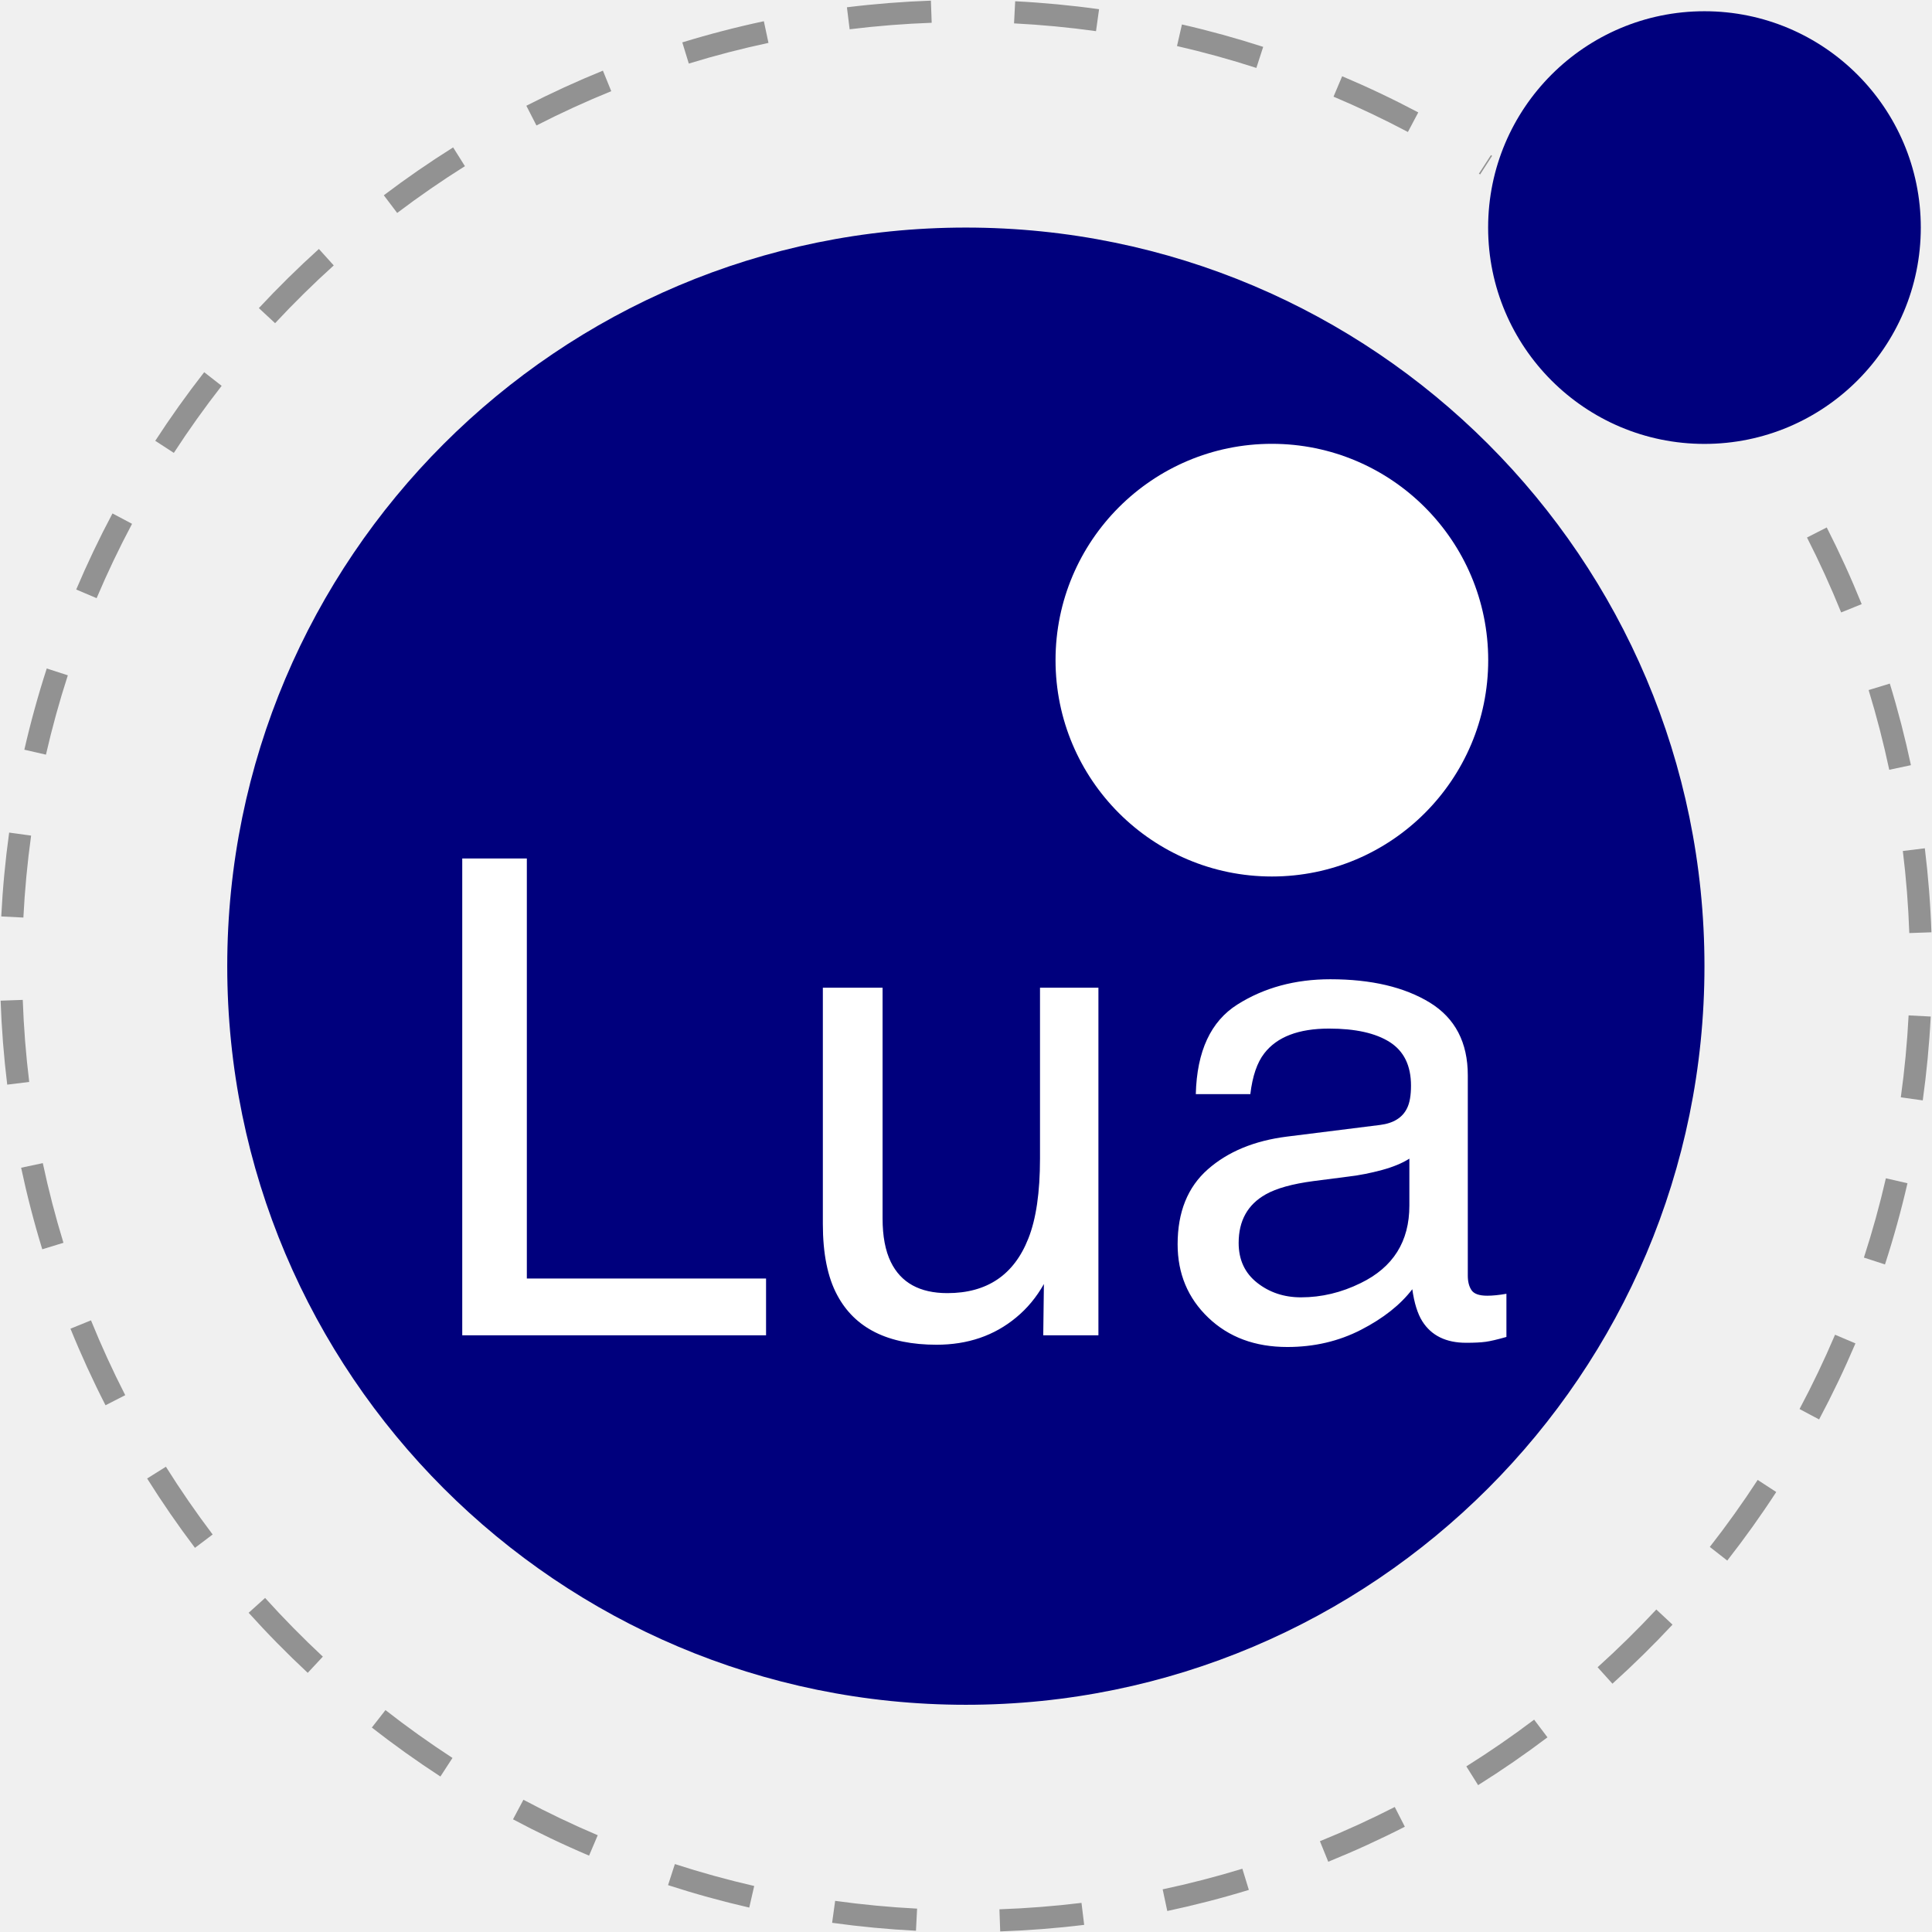
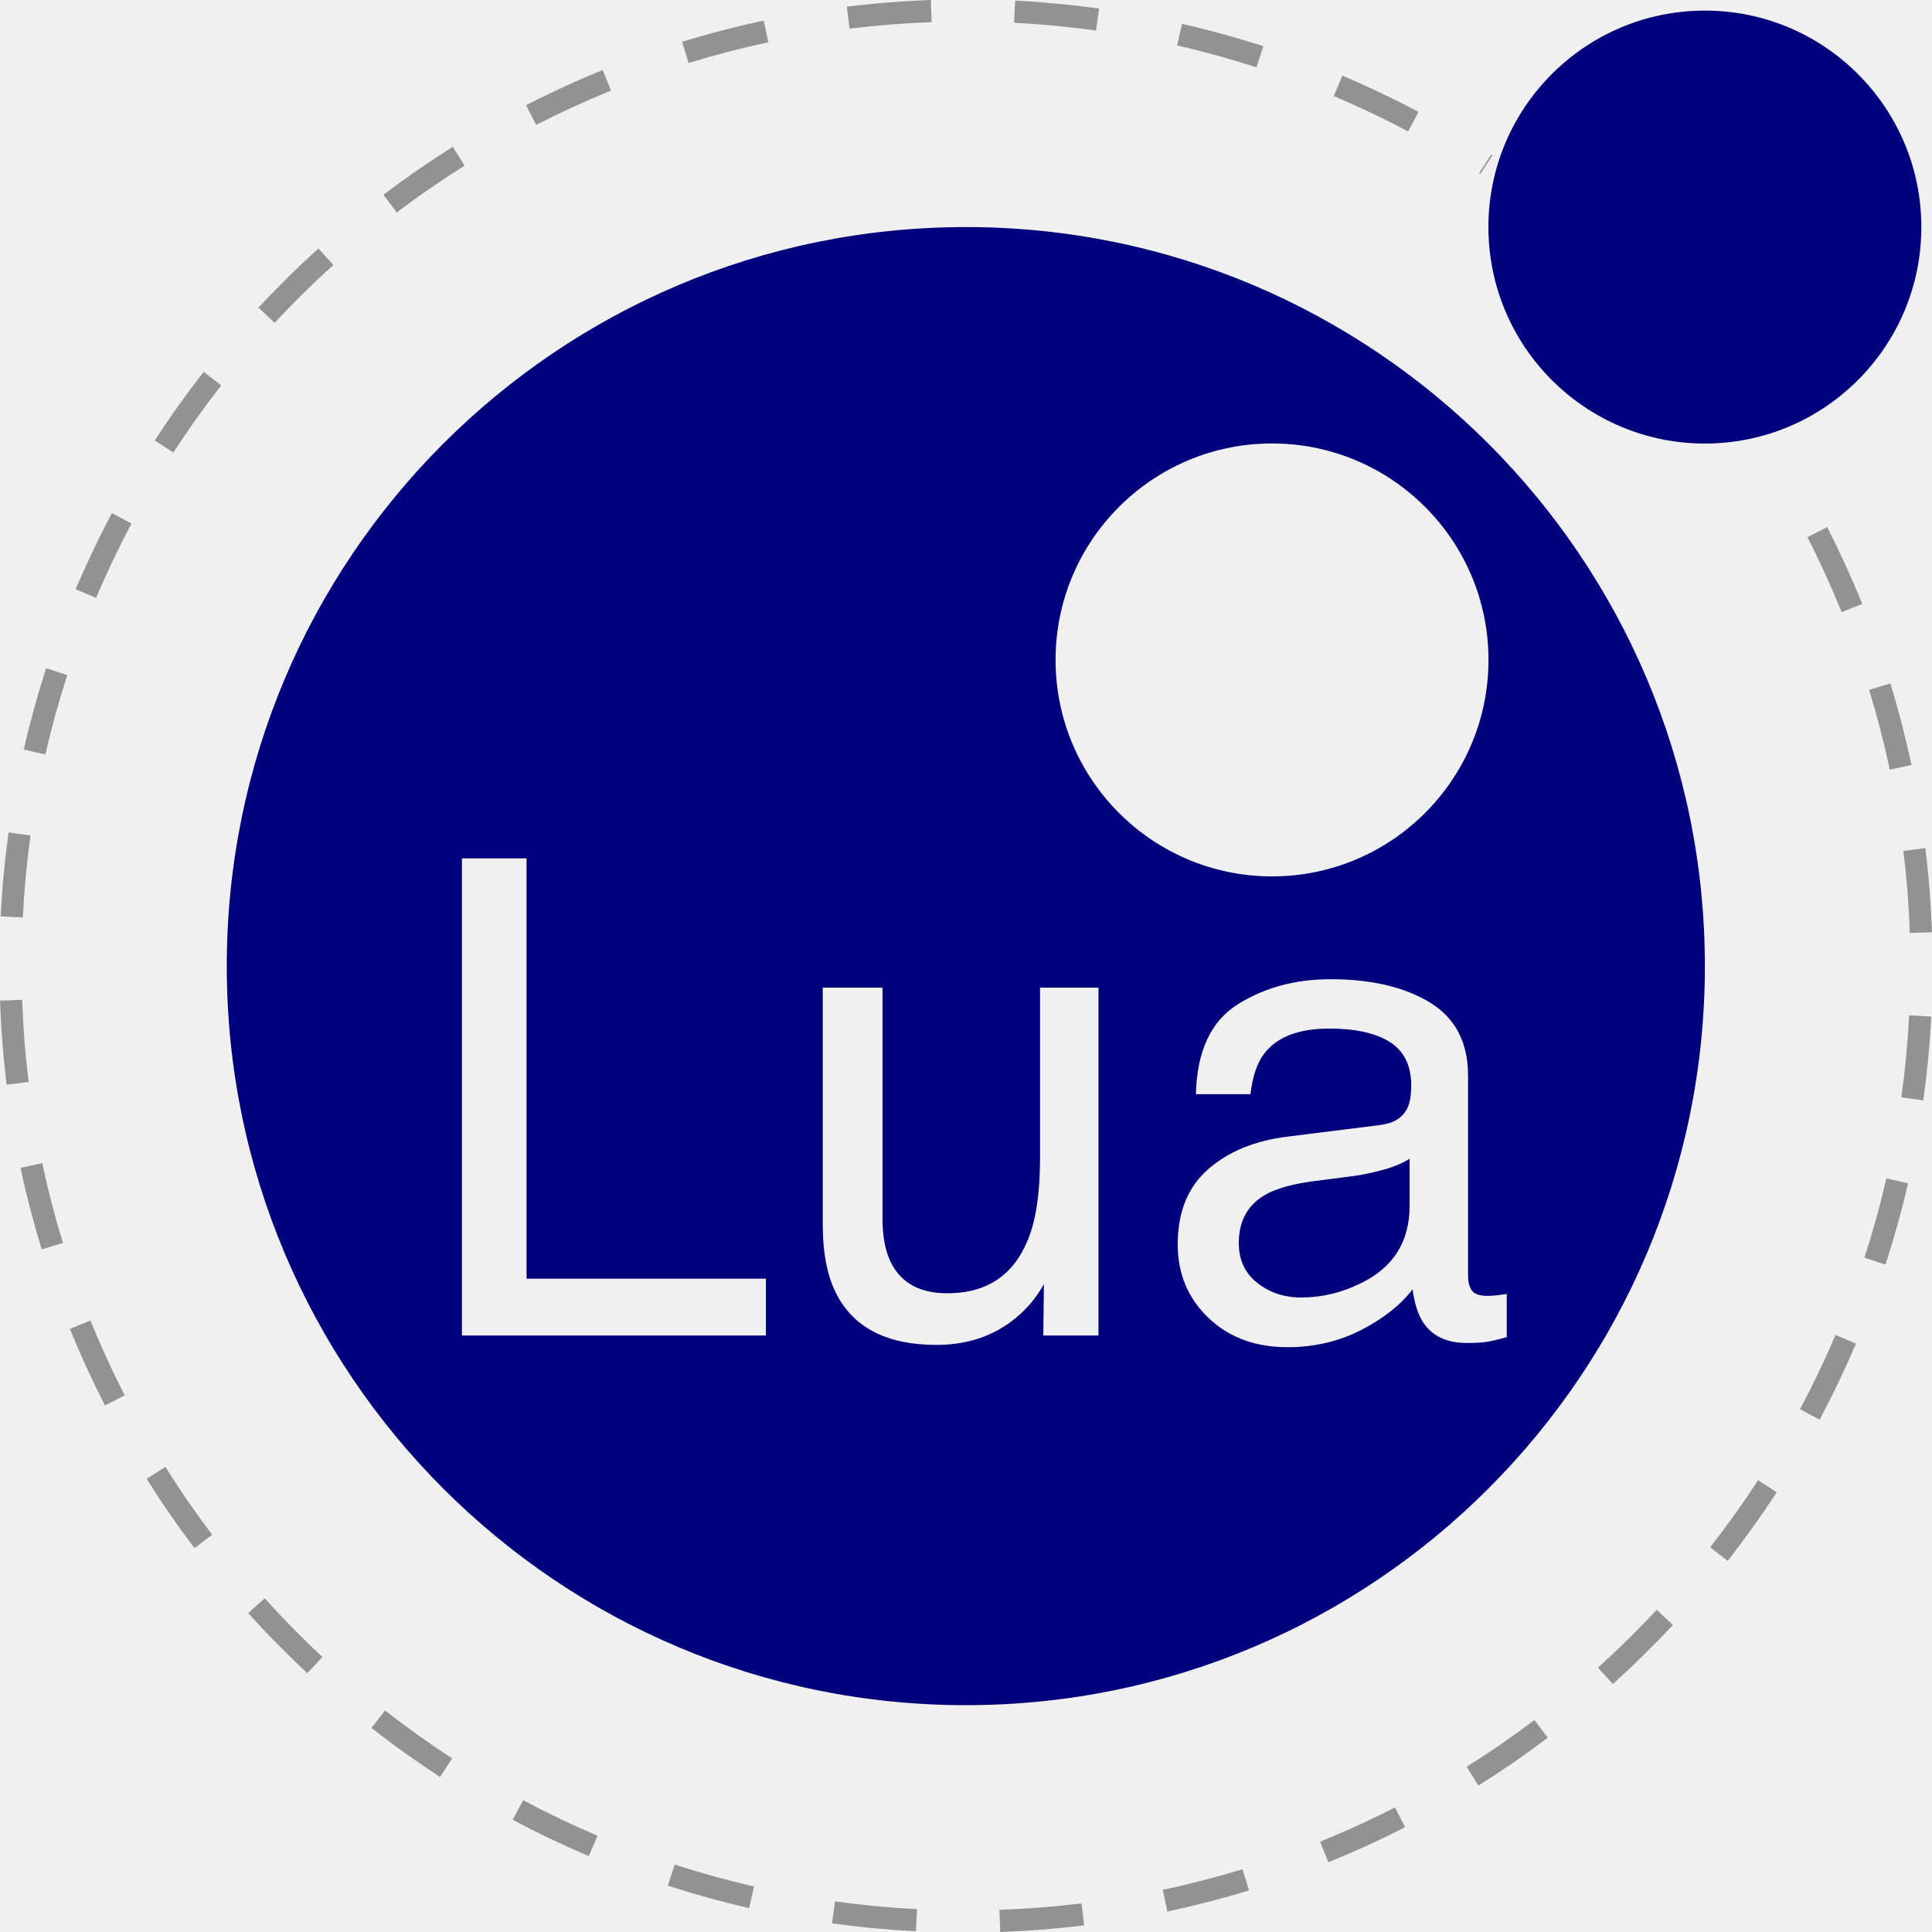
- <svg xmlns="http://www.w3.org/2000/svg" width="2500" height="2500" viewBox="0 0 256 256" preserveAspectRatio="xMidYMid">
-   <path d="M225.85 128.024c0-54.024-43.846-97.87-97.87-97.87-54.023 0-97.869 43.846-97.869 97.87 0 54.023 43.846 97.869 97.87 97.869 54.023 0 97.869-43.846 97.869-97.87" fill="#00007D" />
-   <path d="M197.195 87.475c0-15.823-12.842-28.666-28.665-28.666-15.823 0-28.666 12.843-28.666 28.666s12.843 28.665 28.666 28.665 28.665-12.842 28.665-28.665" fill="#FFF" />
-   <path d="M254.515 30.154c0-15.823-12.842-28.665-28.665-28.665-15.823 0-28.665 12.842-28.665 28.665 0 15.824 12.842 28.666 28.665 28.666 15.823 0 28.665-12.842 28.665-28.666" fill="#00007D" />
-   <path d="M61.25 113.756h8.559v55.654h31.697v7.526H61.25v-63.18M116.946 130.874v30.579c0 2.351.363 4.273 1.09 5.763 1.34 2.753 3.839 4.13 7.497 4.13 5.25 0 8.824-2.41 10.723-7.226 1.033-2.581 1.55-6.122 1.55-10.624v-22.622h7.74v46.062h-7.31l.086-6.795c-.986 1.749-2.21 3.225-3.674 4.43-2.897 2.408-6.414 3.613-10.55 3.613-6.443 0-10.832-2.194-13.166-6.581-1.266-2.35-1.9-5.49-1.9-9.419v-31.31h7.914M182.88 149.06c1.777-.229 2.967-.973 3.57-2.233.342-.69.515-1.683.515-2.979 0-2.647-.938-4.569-2.812-5.763-1.875-1.195-4.557-1.792-8.047-1.792-4.035 0-6.897 1.095-8.585 3.285-.945 1.21-1.56 3.012-1.846 5.403h-7.225c.143-5.694 1.983-9.654 5.52-11.883 3.536-2.228 7.639-3.342 12.307-3.342 5.412 0 9.809 1.032 13.188 3.096 3.35 2.065 5.026 5.276 5.026 9.635v26.538c0 .802.165 1.448.495 1.934.329.487 1.025.73 2.086.73.344 0 .73-.021 1.16-.064.431-.043.89-.107 1.377-.193v5.72c-1.204.343-2.122.558-2.752.644-.631.086-1.492.13-2.58.13-2.667 0-4.603-.947-5.807-2.839-.631-1.003-1.075-2.422-1.333-4.257-1.578 2.065-3.843 3.856-6.796 5.376-2.953 1.518-6.208 2.278-9.763 2.278-4.273 0-7.763-1.296-10.472-3.887-2.71-2.591-4.065-5.835-4.065-9.73 0-4.266 1.334-7.574 4-9.922 2.667-2.348 6.164-3.795 10.494-4.34l12.344-1.545zm-16.302 20.913c1.635 1.288 3.57 1.931 5.807 1.931 2.723 0 5.36-.63 7.913-1.889 4.301-2.09 6.451-5.51 6.451-10.263v-6.226c-.944.604-2.16 1.107-3.648 1.51s-2.947.69-4.378.861l-4.679.602c-2.804.372-4.913.959-6.326 1.76-2.394 1.344-3.59 3.49-3.59 6.436 0 2.232.816 3.99 2.45 5.278z" fill="#FFF" />
-   <path d="M132.532 255.926l-.102-2.935c3.628-.127 7.287-.413 10.873-.85l.356 2.914c-3.67.448-7.414.74-11.127.87zm-11.162-.09c-3.707-.19-7.445-.545-11.111-1.054l.403-2.908c3.582.497 7.236.843 10.858 1.029l-.15 2.932zm33.3-2.618l-.61-2.872c3.545-.752 7.097-1.67 10.559-2.73l.86 2.807a127.516 127.516 0 0 1-10.81 2.795zm-55.39-.454c-3.613-.829-7.233-1.83-10.761-2.973l.905-2.793a124.63 124.63 0 0 0 10.512 2.904l-.656 2.862zM176 246.69l-1.103-2.721a124.907 124.907 0 0 0 9.916-4.533l1.336 2.615A127.927 127.927 0 0 1 176 246.69zm-97.945-.809a128.098 128.098 0 0 1-10.079-4.811l1.38-2.592c3.2 1.704 6.514 3.285 9.847 4.7l-1.148 2.703zm117.802-9.34l-1.56-2.488a126.271 126.271 0 0 0 8.982-6.19l1.77 2.343a129.217 129.217 0 0 1-9.192 6.334zm-137.5-1.144a129.107 129.107 0 0 1-9.088-6.487l1.808-2.314a126.013 126.013 0 0 0 8.88 6.34l-1.6 2.461zm155.3-12.299l-1.966-2.18c2.692-2.427 5.31-5 7.78-7.649l2.147 2.003a129.597 129.597 0 0 1-7.962 7.826zM40.777 221.66a129.433 129.433 0 0 1-7.83-7.958l2.18-1.966a126.537 126.537 0 0 0 7.652 7.776l-2.002 2.148zm188.094-14.876l-2.313-1.808a126.198 126.198 0 0 0 6.343-8.878l2.461 1.602a128.97 128.97 0 0 1-6.491 9.084zm-203.037-1.686a128.8 128.8 0 0 1-6.338-9.189l2.487-1.56a125.953 125.953 0 0 0 6.194 8.978l-2.343 1.77zm215.206-17.015l-2.591-1.38c1.705-3.2 3.288-6.513 4.705-9.845l2.702 1.149a128.242 128.242 0 0 1-4.816 10.076zm-227.058-1.878a128.078 128.078 0 0 1-4.645-10.148l2.72-1.104a124.897 124.897 0 0 0 4.538 9.914l-2.613 1.338zm235.788-18.66l-2.792-.907a124.597 124.597 0 0 0 2.91-10.51l2.861.658a127.587 127.587 0 0 1-2.979 10.759zM5.6 165.537a127.414 127.414 0 0 1-2.8-10.807l2.872-.61a124.605 124.605 0 0 0 2.735 10.557l-2.807.86zm249.175-19.73l-2.908-.405c.499-3.58.847-7.233 1.033-10.857l2.933.152a129.044 129.044 0 0 1-1.058 11.11zM.957 143.721a129.35 129.35 0 0 1-.876-11.127l2.935-.104c.127 3.627.416 7.285.855 10.873l-2.914.358zm252.035-20.085c-.126-3.62-.414-7.28-.856-10.876l2.914-.358c.452 3.681.747 7.427.876 11.132l-2.934.102zM3.098 121.581l-2.932-.148c.188-3.708.54-7.447 1.047-11.112l2.909.402c-.496 3.582-.84 7.235-1.024 10.858zM250.335 102a125.611 125.611 0 0 0-2.732-10.563l2.808-.858a128.514 128.514 0 0 1 2.796 10.81l-2.872.611zM6.088 99.996l-2.862-.656a127.484 127.484 0 0 1 2.968-10.762l2.794.905a124.54 124.54 0 0 0-2.9 10.513zm237.874-18.845c-1.358-3.36-2.88-6.7-4.525-9.928l2.616-1.333a128.638 128.638 0 0 1 4.631 10.161l-2.722 1.1zM12.802 79.26l-2.703-1.146a127.956 127.956 0 0 1 4.806-10.082l2.592 1.379a125.062 125.062 0 0 0-4.695 9.849zm10.233-19.25l-2.462-1.6a129.05 129.05 0 0 1 6.483-9.091l2.314 1.807a126.246 126.246 0 0 0-6.335 8.883zm13.416-17.185l-2.15-2a129.429 129.429 0 0 1 7.954-7.835l1.968 2.18a126.539 126.539 0 0 0-7.772 7.655zm16.177-14.61l-1.772-2.34a128.99 128.99 0 0 1 9.186-6.343l1.562 2.486a125.92 125.92 0 0 0-8.976 6.198zm143.494-5.099l-.16-.103 1.596-2.464.155.1-1.591 2.467zm-9.568-5.627a125.707 125.707 0 0 0-9.854-4.682l1.143-2.704a128.379 128.379 0 0 1 10.085 4.792l-1.374 2.594zm-115.471-.864l-1.34-2.613a127.854 127.854 0 0 1 10.146-4.65l1.105 2.72a125.005 125.005 0 0 0-9.911 4.543zm95.392-7.623a125.475 125.475 0 0 0-10.517-2.9l.656-2.862c3.614.828 7.236 1.827 10.765 2.968l-.904 2.794zM91.27 8.424l-.862-2.807a127.612 127.612 0 0 1 10.806-2.805l.612 2.871a124.668 124.668 0 0 0-10.556 2.741zm53.958-4.296c-3.59-.5-7.244-.846-10.862-1.03l.15-2.932c3.702.188 7.443.543 11.117 1.054l-.405 2.908zm-32.646-.249l-.36-2.914c3.67-.452 7.414-.748 11.127-.881l.105 2.934c-3.629.13-7.286.42-10.872.861z" fill="#929292" />
+ <svg xmlns="http://www.w3.org/2000/svg" id="Layer_1" viewBox="0 0 2498.49 2498.46">
+   <defs>
+     <style>.cls-1{fill:#00007d;}.cls-1,.cls-2{stroke-width:0px;}.cls-2{fill:#929292;}</style>
+   </defs>
+   <path class="cls-1" d="M2484.71,293.65c0-154.52-125.41-279.93-279.93-279.93s-279.93,125.41-279.93,279.93,125.41,279.94,279.93,279.94,279.93-125.41,279.93-279.94" />
+   <path class="cls-1" d="M1744.55,1521.61l-45.69,5.88c-27.38,3.63-47.98,9.37-61.78,17.19-23.38,13.12-35.06,34.08-35.06,62.85,0,21.8,7.97,38.96,23.93,51.54h0c15.97,12.58,34.86,18.86,56.71,18.86,26.59,0,52.34-6.15,77.28-18.45,42-20.41,63-53.81,63-100.22v-60.8c-9.22,5.9-21.09,10.81-35.62,14.75s-28.78,6.74-42.75,8.41Z" />
+   <path class="cls-1" d="M1249.01,293.65c-527.57,0-955.75,428.18-955.75,955.76s428.18,955.75,955.76,955.75,955.75-428.18,955.75-955.76c0-527.58-428.19-955.76-955.76-955.76ZM990.48,1727.07h-393.12v-616.99h83.58v543.5h309.54v73.5ZM1420.56,1727.07h-71.39l.84-66.36c-9.63,17.08-21.58,31.49-35.88,43.26-28.29,23.52-62.64,35.28-103.03,35.28-62.92,0-105.78-21.43-128.57-64.27-12.36-22.95-18.55-53.61-18.55-91.98v-305.76h77.29v298.62c0,22.96,3.54,41.73,10.64,56.28,13.09,26.88,37.49,40.33,73.21,40.33,51.27,0,86.17-23.54,104.72-70.57,10.09-25.21,15.14-59.79,15.14-103.75v-220.92h75.59v449.82ZM1948.52,1673.32v55.86c-11.76,3.35-20.72,5.45-26.88,6.29-6.16.84-14.57,1.27-25.2,1.27-26.04,0-44.95-9.25-56.71-27.72-6.16-9.79-10.5-23.65-13.02-41.57-15.41,20.17-37.53,37.66-66.37,52.5-28.84,14.82-60.62,22.25-95.34,22.25-41.73,0-75.81-12.66-102.27-37.96-26.46-25.3-39.7-56.98-39.7-95.02,0-41.66,13.03-73.96,39.06-96.89,26.04-22.93,60.2-37.06,102.48-42.38l120.55-15.09h0c17.35-2.24,28.97-9.5,34.86-21.81,3.34-6.74,5.03-16.44,5.03-29.09,0-25.85-9.16-44.62-27.46-56.28-18.31-11.67-44.5-17.5-78.58-17.5-39.4,0-67.35,10.69-83.84,32.08-9.23,11.82-15.23,29.41-18.03,52.76h-70.56c1.4-55.61,19.37-94.28,53.91-116.04,34.53-21.76,74.6-32.64,120.19-32.64,52.85,0,95.79,10.08,128.79,30.23,32.71,20.17,49.08,51.52,49.08,94.09v259.16c0,7.83,1.61,14.14,4.83,18.89,3.21,4.76,10.01,7.13,20.37,7.13,3.36,0,7.13-.21,11.33-.62,4.21-.42,8.69-1.04,13.45-1.88ZM1645.01,1133.36c-154.52,0-279.94-125.41-279.94-279.93s125.42-279.94,279.94-279.94,279.93,125.42,279.93,279.94-125.41,279.93-279.93,279.93Z" />
+   <path class="cls-2" d="M1293.47,2498.46l-1-28.66c35.43-1.24,71.16-4.03,106.18-8.3l3.48,28.46c-35.84,4.37-72.4,7.23-108.66,8.5h0ZM1184.46,2497.58c-36.2-1.86-72.71-5.32-108.51-10.29l3.94-28.4c34.98,4.85,70.66,8.23,106.04,10.05l-1.46,28.63h0ZM1509.66,2472.01l-5.96-28.05c34.62-7.34,69.31-16.31,103.12-26.66l8.4,27.41c-34.77,10.64-70,19.74-105.57,27.29h0ZM968.74,2467.58c-35.28-8.1-70.63-17.87-105.09-29.03l8.84-27.28c33.79,10.95,68.04,20.41,102.66,28.36l-6.41,27.95ZM1717.96,2408.26l-10.77-26.57c32.91-13.34,65.22-28.11,96.84-44.27l13.05,25.54c-32.36,16.54-65.43,31.65-99.11,45.3ZM761.46,2400.36c-33.48-14.22-66.32-29.9-98.43-46.98l13.48-25.31c31.25,16.64,63.61,32.08,96.16,45.9l-11.21,26.4h0ZM1911.87,2309.15l-15.23-24.3c30.1-18.88,59.36-39.05,87.71-60.45l17.29,22.88c-29.02,21.9-58.97,42.54-89.77,61.86h0ZM569.1,2297.98c-30.48-19.83-60.09-40.96-88.75-63.35l17.66-22.6c28,21.88,56.93,42.54,86.72,61.91l-15.62,24.03ZM2085.7,2177.87l-19.2-21.29c26.29-23.7,51.86-48.83,75.98-74.7l20.97,19.56c-24.81,26.58-50.75,52.08-77.75,76.43h0ZM397.42,2163.83c-26.59-24.79-52.11-50.72-76.46-77.71l21.29-19.2c23.81,26.38,48.74,51.71,74.73,75.94l-19.55,20.98h0ZM2234.28,2018.55l-22.59-17.66c21.89-27.99,42.56-56.92,61.94-86.7l24.03,15.64c-19.84,30.47-40.99,60.07-63.39,88.71ZM251.49,2002.09c-21.92-29-42.57-58.94-61.89-89.74l24.29-15.23c18.89,30.08,39.07,59.34,60.49,87.68l-22.88,17.29h0ZM2353.12,1835.93l-25.3-13.48c16.65-31.25,32.11-63.6,45.95-96.14l26.39,11.22c-14.24,33.47-29.93,66.3-47.03,98.4ZM135.75,1817.59c-16.55-32.36-31.69-65.42-45.36-99.1l26.56-10.78c13.36,32.9,28.14,65.2,44.32,96.82,0,0-25.52,13.07-25.52,13.07ZM2438.37,1635.36l-27.27-8.86c10.97-33.78,20.45-68.03,28.42-102.64l27.94,6.43c-8.16,35.43-17.87,70.49-29.09,105.07h0ZM53.9,1615.75c-10.65-34.76-19.78-69.98-27.34-105.54l28.05-5.96c7.39,34.74,16.31,69.14,26.71,103.1,0,0-27.41,8.4-27.41,8.4ZM2487.25,1423.08l-28.4-3.96c4.87-34.96,8.27-70.63,10.09-106.03l28.64,1.48c-1.88,36.3-5.33,72.5-10.33,108.5ZM8.55,1402.71c-4.41-36.08-7.27-72.34-8.55-108.66l28.66-1.02c1.24,35.42,4.06,71.14,8.35,106.18l-28.46,3.5ZM2469.83,1206.56c-1.23-35.35-4.04-71.09-8.36-106.21l28.46-3.5c4.41,35.95,7.29,72.53,8.55,108.71l-28.65,1ZM29.46,1186.49l-28.63-1.45c1.84-36.21,5.27-72.72,10.22-108.52l28.41,3.93c-4.84,34.98-8.2,70.65-10,106.04ZM2443.89,995.27c-7.39-34.75-16.3-69.17-26.68-103.15l27.42-8.38c10.63,34.78,19.74,70,27.3,105.57l-28.05,5.97h0ZM58.66,975.7l-27.95-6.41c8.12-35.44,17.79-70.51,28.98-105.1l27.29,8.84c-10.93,33.79-20.38,68.05-28.32,102.67ZM2381.65,791.67c-13.26-32.81-28.13-65.43-44.19-96.95l25.55-13.02c16.5,32.41,31.59,65.51,45.22,99.23l-26.58,10.74ZM124.23,773.2l-26.4-11.19c14.2-33.49,29.86-66.34,46.93-98.46l25.31,13.47c-16.68,31.38-31.97,63.47-45.85,96.18h0ZM224.16,585.21l-24.04-15.62c19.81-30.49,40.94-60.11,63.31-88.78l22.6,17.65c-21.86,28.01-42.5,56.95-61.87,86.75h0ZM355.18,417.39l-21-19.53c24.78-26.61,50.7-52.14,77.68-76.51l19.22,21.29c-26.36,23.82-51.69,48.76-75.9,74.76h0ZM513.15,274.72l-17.3-22.85c28.99-21.93,58.92-42.6,89.71-61.94l15.25,24.28c-30.08,18.9-59.33,39.09-87.66,60.53h0ZM1914.46,224.92l-1.56-1.01,15.59-24.06,1.51.98-15.54,24.09h0ZM1821.03,169.97c-31.4-16.63-63.51-31.88-96.23-45.72l11.16-26.41c33.49,14.16,66.35,29.78,98.49,46.8l-13.42,25.33h0ZM693.38,161.53l-13.09-25.52c32.35-16.57,65.41-31.72,99.08-45.41l10.79,26.56c-32.89,13.37-65.19,28.18-96.79,44.37h0ZM1624.94,87.09c-33.81-10.92-68.08-20.37-102.71-28.32l6.41-27.95c35.29,8.09,70.66,17.84,105.13,28.98l-8.83,27.29ZM890.52,81.45l-8.42-27.41c34.76-10.67,69.97-19.81,105.53-27.39l5.98,28.04c-34.74,7.41-69.13,16.35-103.09,26.77ZM1417.45,39.49c-35.06-4.88-70.74-8.26-106.07-10.06l1.46-28.63c36.15,1.84,72.69,5.3,108.56,10.29l-3.96,28.4ZM1098.64,37.06l-3.52-28.46c35.84-4.41,72.4-7.3,108.66-8.6l1.03,28.65c-35.44,1.27-71.15,4.1-106.17,8.41Z" />
</svg>
